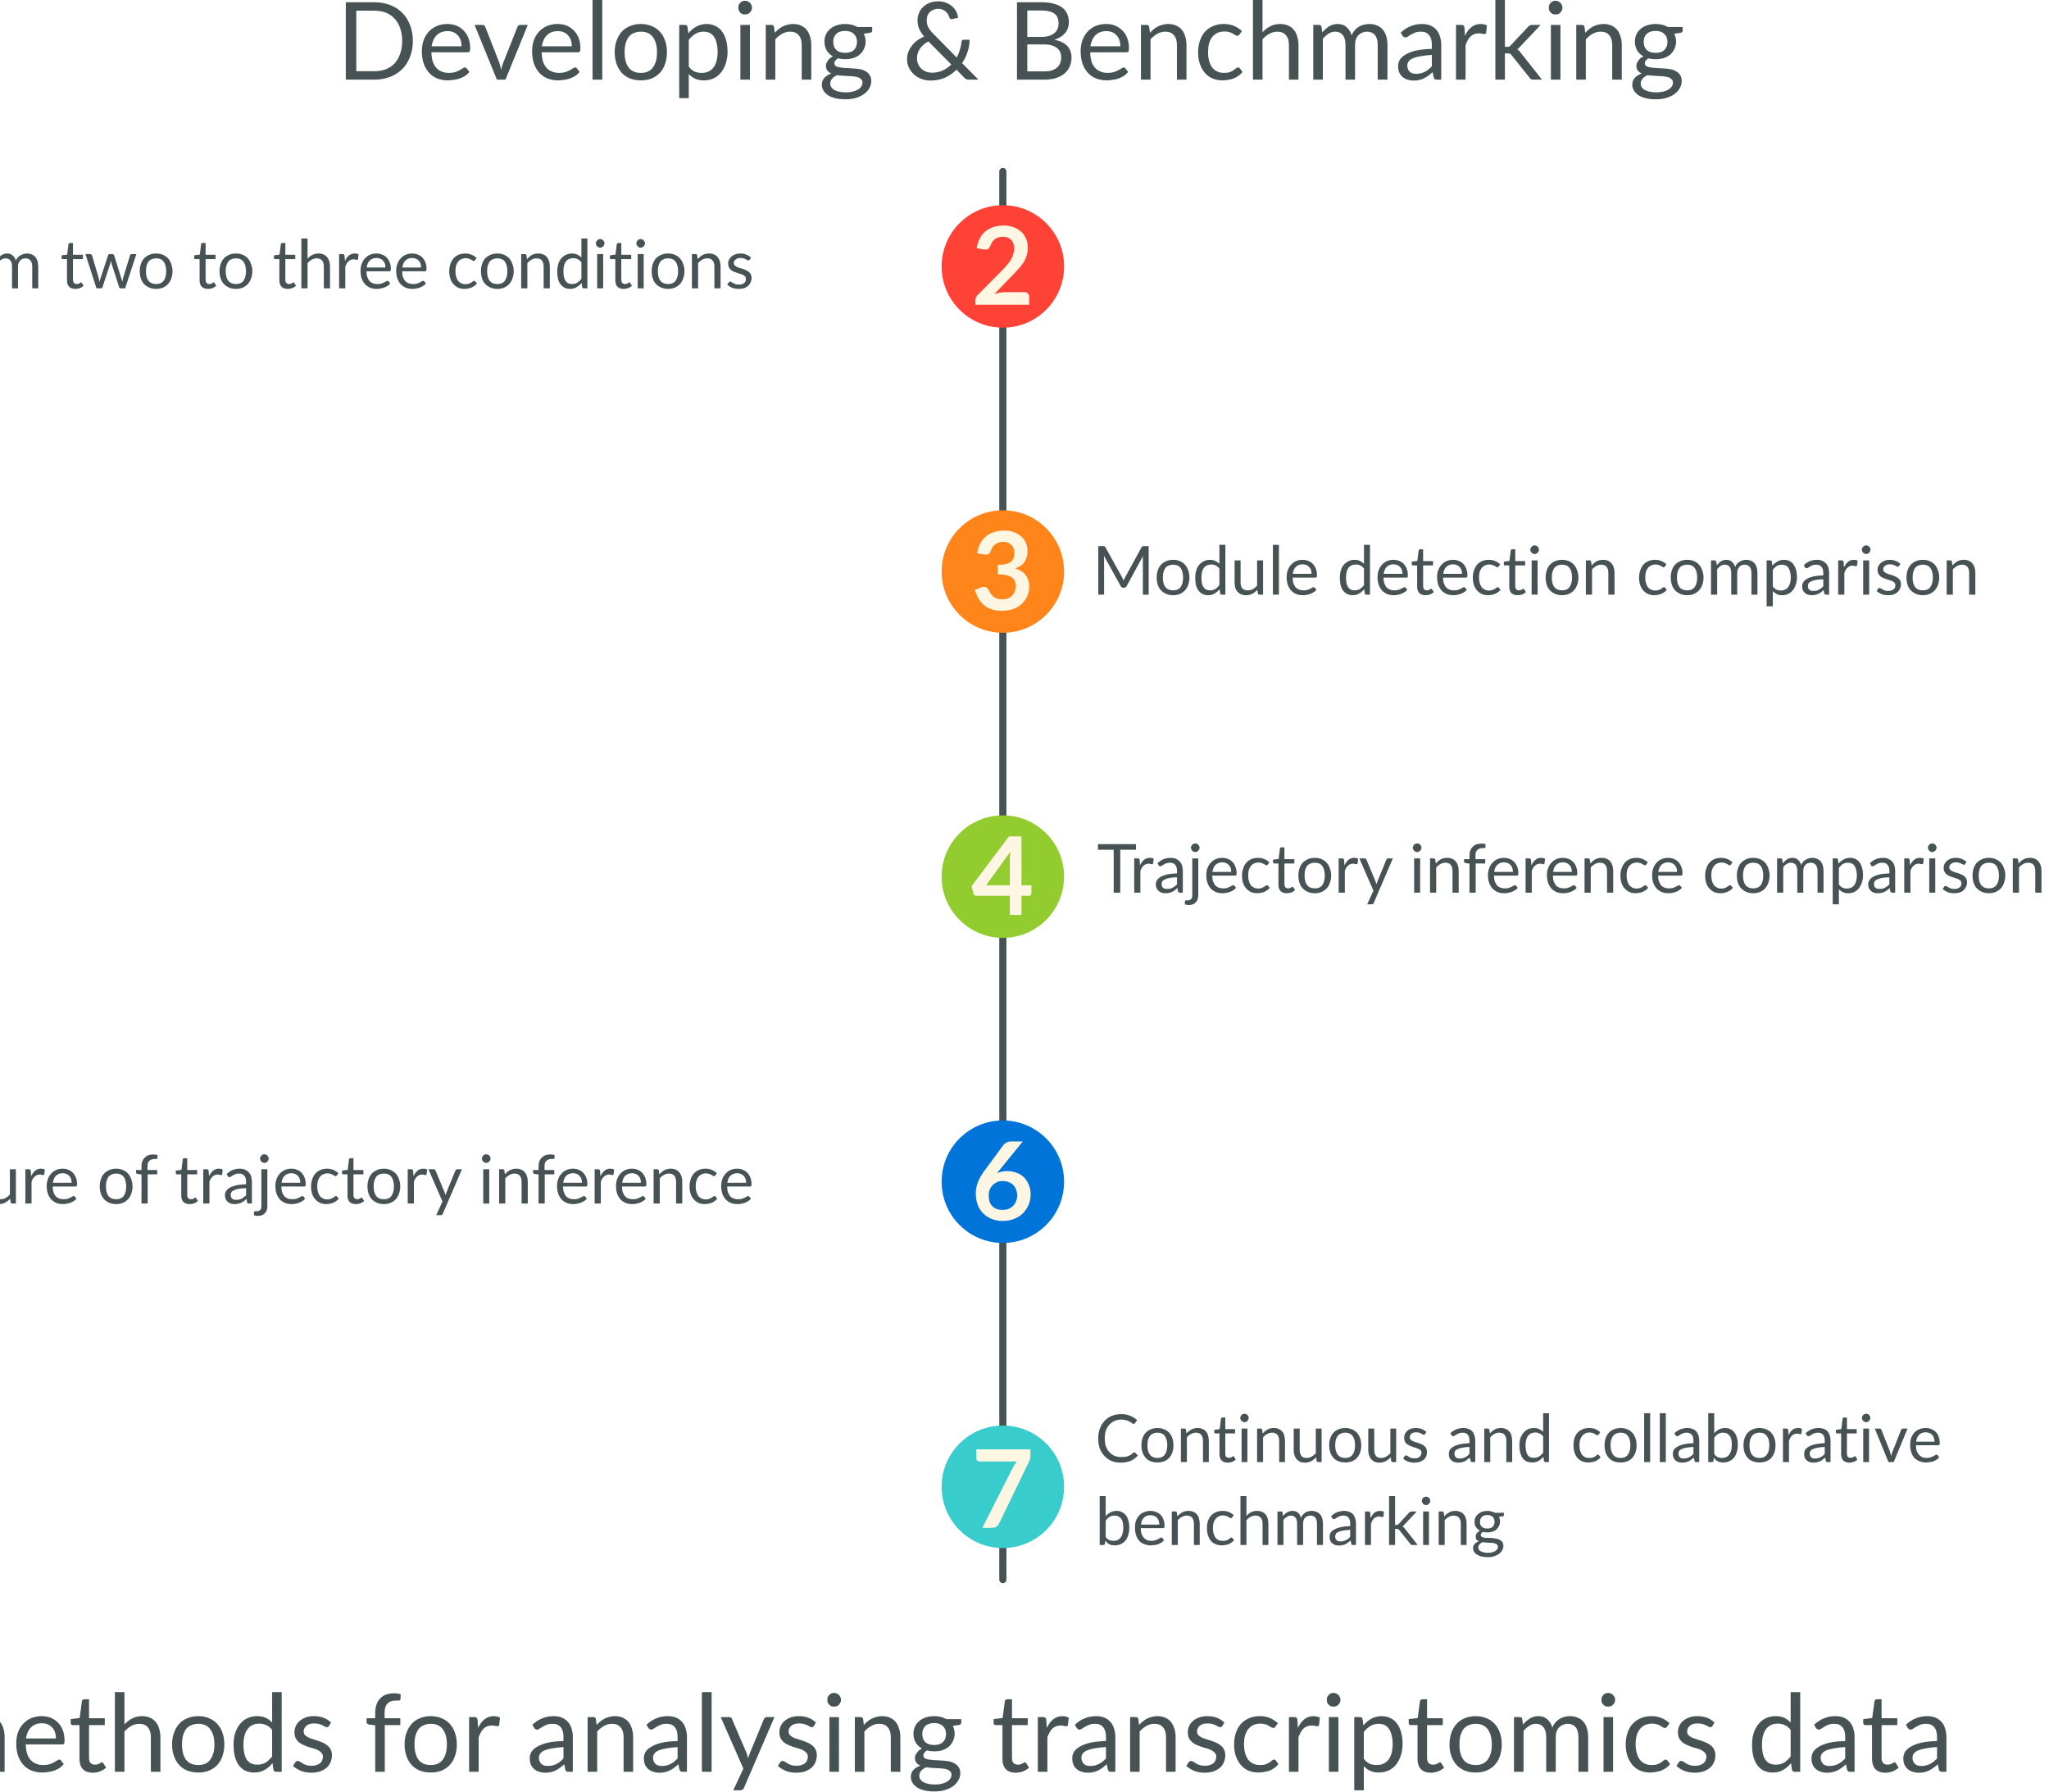
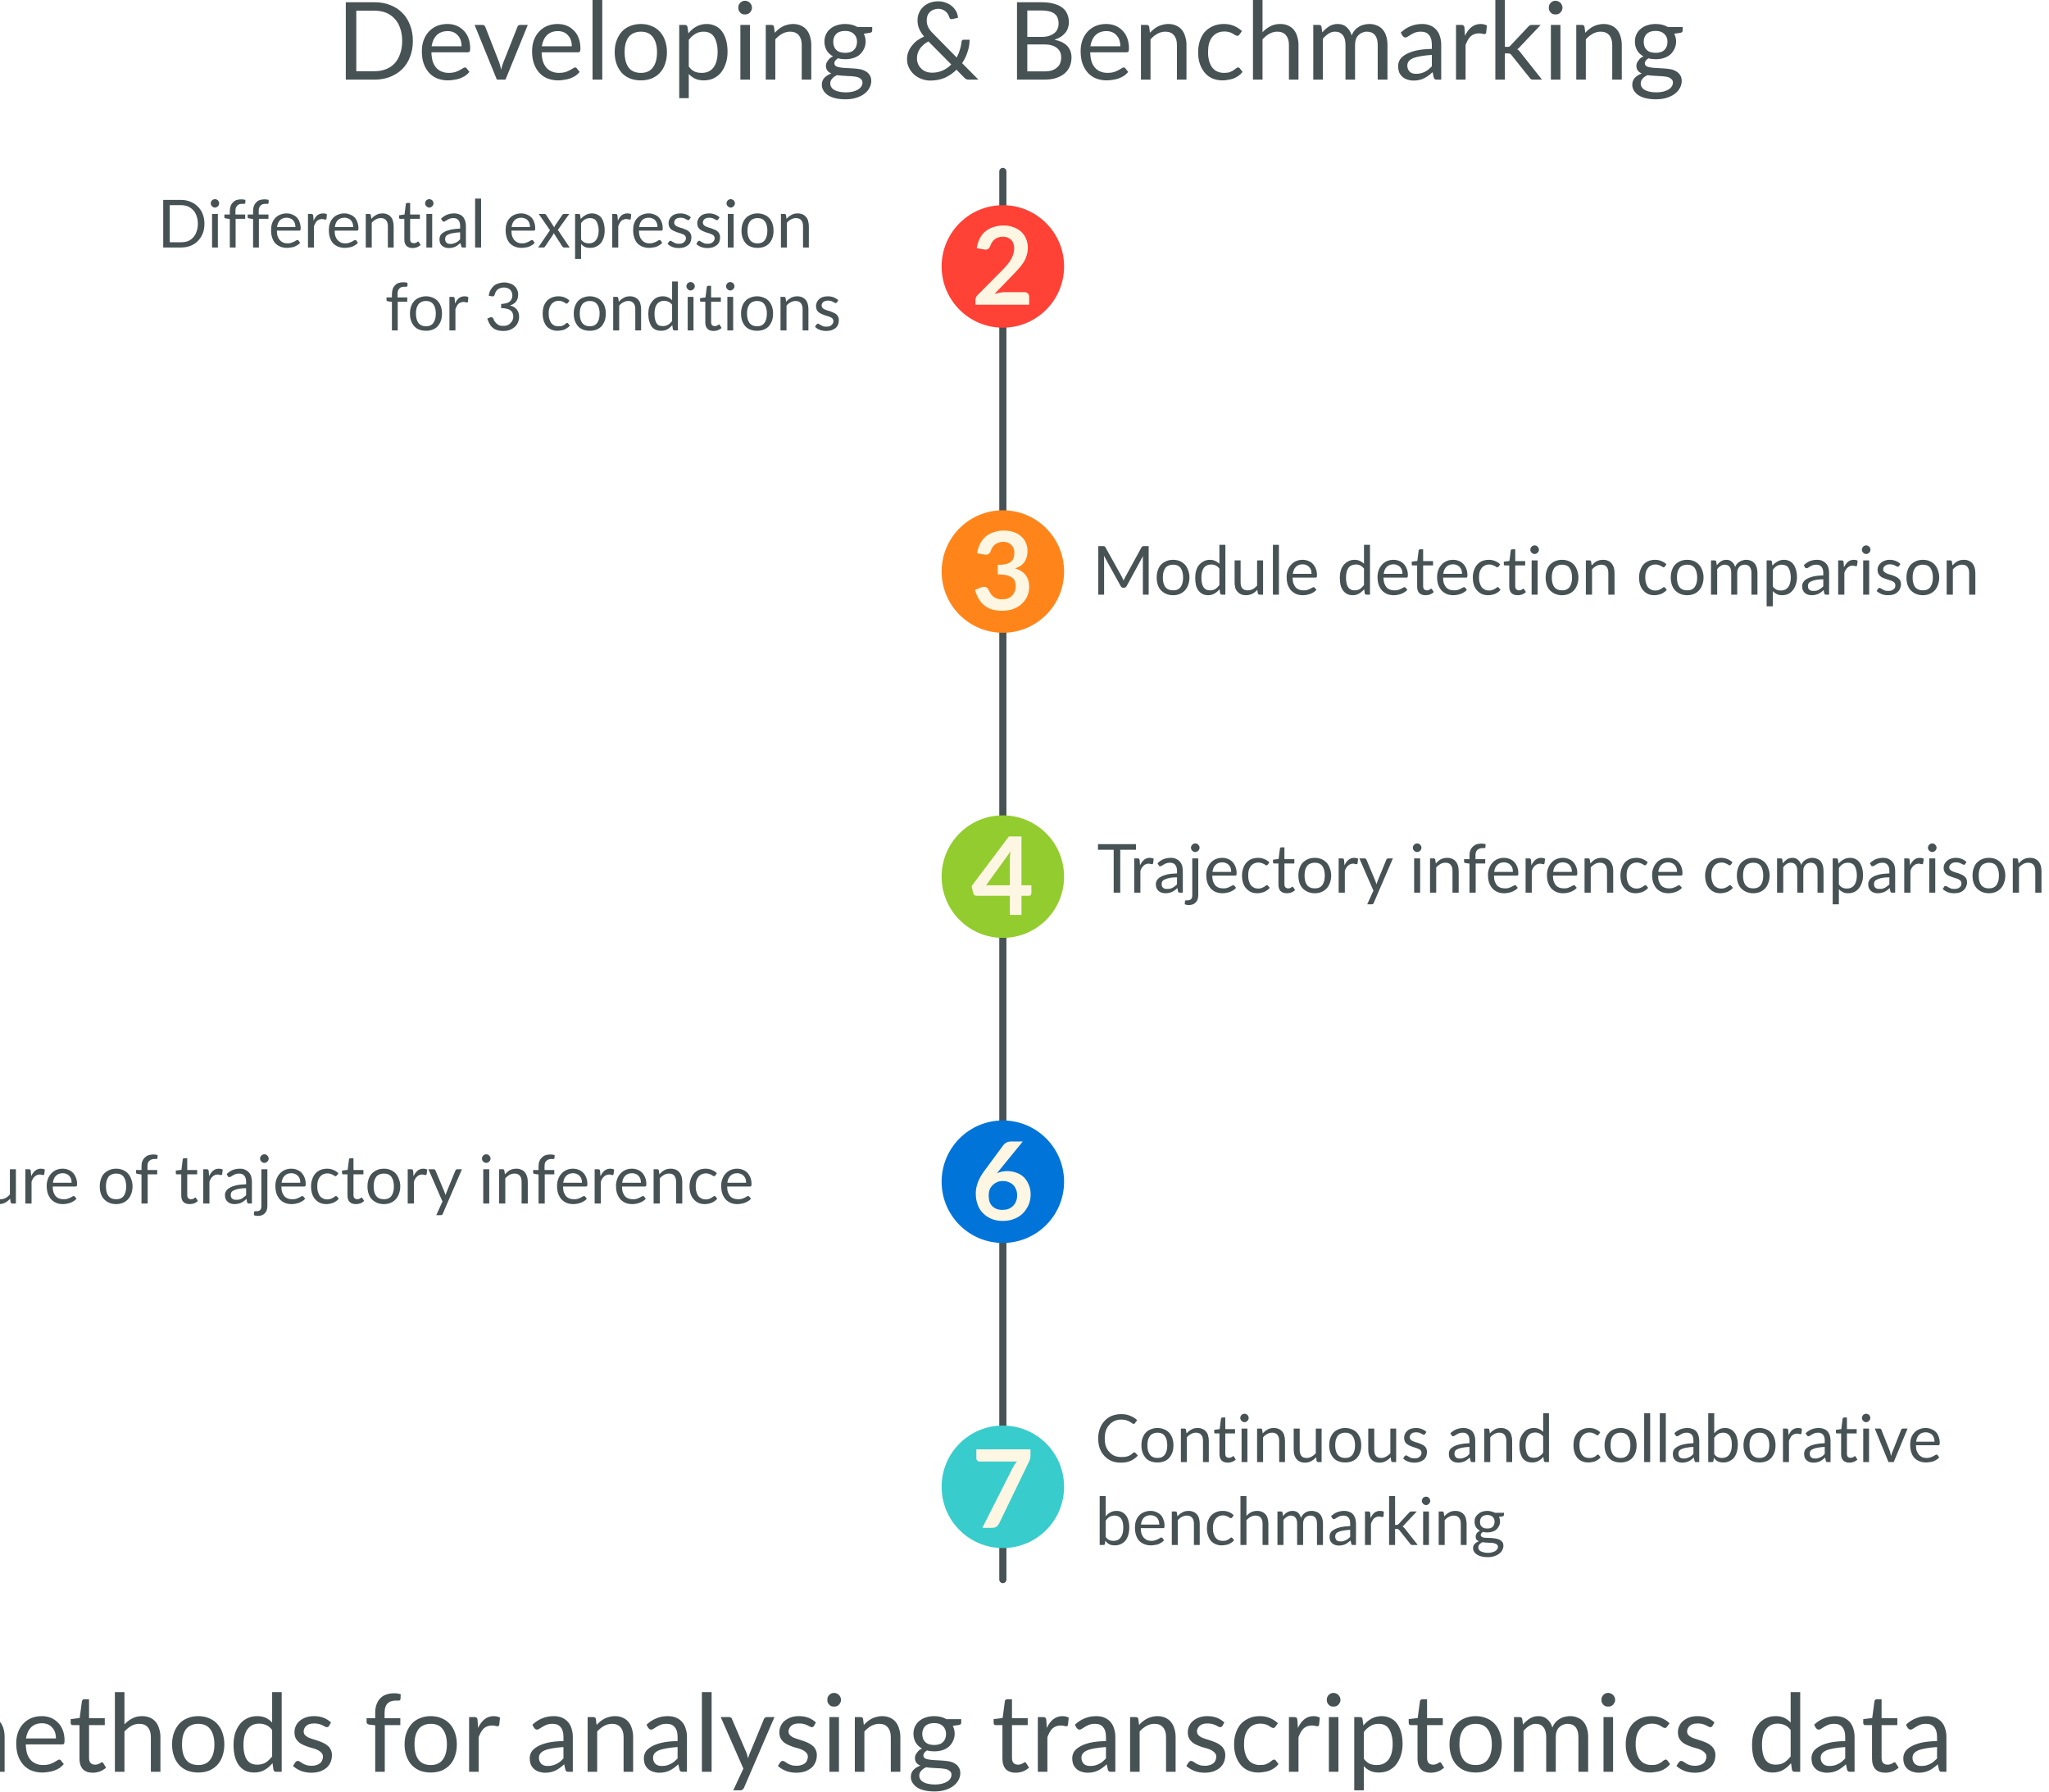
<svg xmlns="http://www.w3.org/2000/svg" xmlns:xlink="http://www.w3.org/1999/xlink" width="170.92mm" height="149.413mm" viewBox="0 0 170.92 149.413" version="1.1" id="svg1937">
  <defs id="defs1931">
    <linearGradient id="linearGradient2870" gradientTransform="matrix(5.6461716e-4,0,0,5.6461716e-4,-3.485703,144.2074)">
      <stop style="stop-color:#475255;stop-opacity:1;" offset="0" id="stop2868" />
    </linearGradient>
    <linearGradient id="linearGradient2494">
      <stop style="stop-color:#fdf6e3;stop-opacity:1;" offset="0" id="stop2492" />
    </linearGradient>
    <linearGradient xlink:href="#linearGradient2494" id="linearGradient2504" gradientUnits="userSpaceOnUse" gradientTransform="matrix(0.6142848,0,0,0.6142848,11.25607,15.68745)" x1="25.761" y1="41.716" x2="33.062" y2="41.716" />
    <linearGradient xlink:href="#linearGradient2494" id="linearGradient2667" gradientUnits="userSpaceOnUse" gradientTransform="matrix(0.6142848,0,0,0.6142848,32.504,15.68745)" x1="25.761" y1="41.716" x2="33.062" y2="41.716" />
    <linearGradient xlink:href="#linearGradient2494" id="linearGradient2728" gradientUnits="userSpaceOnUse" gradientTransform="matrix(0.6142848,0,0,0.6142848,75.54572,15.68744)" x1="25.761" y1="41.716" x2="33.062" y2="41.716" />
  </defs>
  <g id="layer1" transform="translate(-19.88084,-8.757436)">
    <path style="opacity:1;fill:#656565;fill-opacity:1;stroke:#475255;stroke-width:0.597;stroke-linecap:round;stroke-linejoin:round;stroke-miterlimit:4;stroke-dasharray:none;stroke-dashoffset:0;stroke-opacity:1;paint-order:normal" d="M 103.535,23.056 V 140.495" id="path2482" />
    <g id="g2749" transform="translate(74.20238,-10.44567)">
      <circle r="5.108" cy="41.424" cx="29.333" id="path2486" style="opacity:1;fill:#ff4136;fill-opacity:1;stroke:none;stroke-width:0.601;stroke-linecap:round;stroke-linejoin:round;stroke-miterlimit:4;stroke-dasharray:none;stroke-dashoffset:0;stroke-opacity:1;paint-order:normal" />
      <text id="text2490" y="44.618" x="26.701" style="font-style:normal;font-weight:normal;font-size:9.042px;line-height:1.25;font-family:sans-serif;letter-spacing:0px;word-spacing:0px;fill:#fdf6e3;fill-opacity:1;stroke:none;stroke-width:0.226;" xml:space="preserve">
        <tspan style="font-style:normal;font-variant:normal;font-weight:bold;font-stretch:normal;font-family:Lato;-inkscape-font-specification:Lato;fill:#fdf6e3;fill-opacity:1;stroke-width:0.226;" y="44.618" x="26.701" id="tspan2488">2</tspan>
      </text>
    </g>
    <g id="g2754" transform="translate(52.95445,14.99889)">
      <circle r="5.108" cy="41.424" cx="50.581" id="path2486-6" style="opacity:1;fill:#ff851b;fill-opacity:1;stroke:none;stroke-width:0.601;stroke-linecap:round;stroke-linejoin:round;stroke-miterlimit:4;stroke-dasharray:none;stroke-dashoffset:0;stroke-opacity:1;paint-order:normal" />
      <text id="text2490-7" y="44.618" x="47.949" style="font-style:normal;font-weight:normal;font-size:9.042px;line-height:1.25;font-family:sans-serif;letter-spacing:0px;word-spacing:0px;fill:#fdf6e3;fill-opacity:1;stroke:none;stroke-width:0.226;" xml:space="preserve">
        <tspan style="font-style:normal;font-variant:normal;font-weight:bold;font-stretch:normal;font-family:Lato;-inkscape-font-specification:Lato;fill:#fdf6e3;fill-opacity:1;stroke-width:0.226;" y="44.618" x="47.949" id="tspan2488-5">3</tspan>
      </text>
    </g>
    <g id="g2759" transform="translate(31.07681,40.44346)">
      <circle r="5.108" cy="41.424" cx="72.458" id="path2486-6-5" style="opacity:1;fill:#93cc2e;fill-opacity:1;stroke:none;stroke-width:0.601;stroke-linecap:round;stroke-linejoin:round;stroke-miterlimit:4;stroke-dasharray:none;stroke-dashoffset:0;stroke-opacity:1;paint-order:normal" />
      <text id="text2490-7-6" y="44.618" x="69.826" style="font-style:normal;font-weight:normal;font-size:9.042px;line-height:1.25;font-family:sans-serif;letter-spacing:0px;word-spacing:0px;fill:#fdf6e3;fill-opacity:1;stroke:none;stroke-width:0.226;" xml:space="preserve">
        <tspan style="font-style:normal;font-variant:normal;font-weight:bold;font-stretch:normal;font-family:Lato;-inkscape-font-specification:Lato;fill:#fdf6e3;fill-opacity:1;stroke-width:0.226;" y="44.618" x="69.826" id="tspan2488-5-2">4</tspan>
      </text>
    </g>
    <g id="g2764" transform="translate(9.912737,65.88802)">
      <circle r="5.108" cy="41.424" cx="93.622" id="path2486-6-5-1" style="opacity:1;fill:#0074d9;fill-opacity:1;stroke:none;stroke-width:0.601;stroke-linecap:round;stroke-linejoin:round;stroke-miterlimit:4;stroke-dasharray:none;stroke-dashoffset:0;stroke-opacity:1;paint-order:normal" />
      <text id="text2490-7-6-2" y="44.618" x="90.99" style="font-style:normal;font-weight:normal;font-size:9.042px;line-height:1.25;font-family:sans-serif;letter-spacing:0px;word-spacing:0px;fill:#fdf6e3;fill-opacity:1;stroke:none;stroke-width:0.226;" xml:space="preserve">
        <tspan style="font-style:normal;font-variant:normal;font-weight:bold;font-stretch:normal;font-family:Lato;-inkscape-font-specification:Lato;fill:#fdf6e3;fill-opacity:1;stroke-width:0.226;" y="44.618" x="90.99" id="tspan2488-5-2-7">6</tspan>
      </text>
    </g>
    <g id="g2769" transform="translate(-69.15326,91.33258)">
      <circle r="5.108" cy="41.424" cx="172.688" id="path2486-6-5-1-9" style="opacity:1;fill:#39cccc;fill-opacity:1;stroke:none;stroke-width:0.601;stroke-linecap:round;stroke-linejoin:round;stroke-miterlimit:4;stroke-dasharray:none;stroke-dashoffset:0;stroke-opacity:1;paint-order:normal" />
      <text id="text2490-7-6-2-3" y="44.846" x="170.056" style="font-style:normal;font-weight:normal;font-size:9.042px;line-height:1.25;font-family:sans-serif;letter-spacing:0px;word-spacing:0px;fill:#fdf6e3;fill-opacity:1;stroke:none;stroke-width:0.226;" xml:space="preserve">
        <tspan style="font-style:normal;font-variant:normal;font-weight:bold;font-stretch:normal;font-family:Lato;-inkscape-font-specification:Lato;fill:#fdf6e3;fill-opacity:1;stroke-width:0.226;" y="44.846" x="170.056" id="tspan2488-5-2-7-6">7</tspan>
      </text>
    </g>
    <text xml:space="preserve" style="font-style:normal;font-variant:normal;font-weight:normal;font-stretch:normal;font-size:9.021px;line-height:1.25;font-family:Lato;-inkscape-font-specification:Lato;letter-spacing:0px;word-spacing:0px;fill:#475255;fill-opacity:1;stroke:none;stroke-width:0.226;" x="109.947" y="15.401" id="text2895">
      <tspan id="tspan2893" x="109.947" y="15.401" style="font-style:normal;font-variant:normal;font-weight:normal;font-stretch:normal;font-family:Lato;-inkscape-font-specification:Lato;text-align:center;word-spacing:11.769px;text-anchor:middle;fill:#475255;stroke-width:0.226;fill-opacity:1;">Developing &amp; Benchmarking</tspan>
    </text>
-     <text xml:space="preserve" style="font-style:normal;font-variant:normal;font-weight:normal;font-stretch:normal;font-size:10.583px;line-height:1.25;font-family:Lato;-inkscape-font-specification:Lato;letter-spacing:0px;word-spacing:0px;fill:#475255;fill-opacity:1;stroke:none;stroke-width:0.265;" x="96.343" y="32.804" id="text2930">
-       <tspan id="tspan2928" x="96.343" y="32.804" style="font-style:normal;font-variant:normal;font-weight:normal;font-stretch:normal;font-size:5.644px;font-family:Lato;-inkscape-font-specification:Lato;text-align:end;text-anchor:end;fill:#475255;stroke-width:0.265;fill-opacity:1;">From two to three conditions</tspan>
-     </text>
    <text xml:space="preserve" style="font-style:normal;font-variant:normal;font-weight:normal;font-stretch:normal;font-size:10.583px;line-height:1.25;font-family:Lato;-inkscape-font-specification:Lato;letter-spacing:0px;word-spacing:0px;fill:#475255;fill-opacity:1;stroke:none;stroke-width:0.265;" x="110.979" y="58.35" id="text2930-6">
      <tspan id="tspan2928-2" x="110.979" y="58.35" style="font-style:normal;font-variant:normal;font-weight:normal;font-stretch:normal;font-size:5.644px;font-family:Lato;-inkscape-font-specification:Lato;fill:#475255;stroke-width:0.265;fill-opacity:1;">Module detection comparison</tspan>
    </text>
    <text xml:space="preserve" style="font-style:normal;font-variant:normal;font-weight:normal;font-stretch:normal;font-size:10.583px;line-height:1.25;font-family:Lato;-inkscape-font-specification:Lato;letter-spacing:0px;word-spacing:0px;fill:#475255;fill-opacity:1;stroke:none;stroke-width:0.265;" x="111.391" y="83.206" id="text2930-6-1">
      <tspan id="tspan2928-2-8" x="111.391" y="83.206" style="font-style:normal;font-variant:normal;font-weight:normal;font-stretch:normal;font-size:5.644px;font-family:Lato;-inkscape-font-specification:Lato;text-align:start;text-anchor:start;fill:#475255;stroke-width:0.265;fill-opacity:1;">Trajectory inference comparison</tspan>
    </text>
    <text xml:space="preserve" style="font-style:normal;font-variant:normal;font-weight:normal;font-stretch:normal;font-size:10.583px;line-height:1.25;font-family:Lato;-inkscape-font-specification:Lato;letter-spacing:0px;word-spacing:0px;fill:#475255;fill-opacity:1;stroke:none;stroke-width:0.265;" x="96.331" y="109.131" id="text2930-6-1-9">
      <tspan id="tspan2928-2-8-2" x="96.331" y="109.131" style="font-style:normal;font-variant:normal;font-weight:normal;font-stretch:normal;font-size:5.644px;font-family:Lato;-inkscape-font-specification:Lato;text-align:end;text-anchor:end;fill:#475255;stroke-width:0.265;fill-opacity:1;">Future of trajectory inference</tspan>
    </text>
    <text xml:space="preserve" style="font-style:normal;font-variant:normal;font-weight:normal;font-stretch:normal;font-size:4.609px;line-height:1.25;font-family:Lato;-inkscape-font-specification:Lato;letter-spacing:0px;word-spacing:0px;fill:#475255;fill-opacity:1;stroke:none;stroke-width:0.115;" x="111.221" y="130.698" id="text2930-6-1-2">
      <tspan id="tspan2928-2-8-3" x="111.221" y="130.698" style="font-style:normal;font-variant:normal;font-weight:normal;font-stretch:normal;font-size:5.53px;font-family:Lato;-inkscape-font-specification:Lato;text-align:start;text-anchor:start;fill:#475255;stroke-width:0.115;fill-opacity:1;">Continuous and collaborative </tspan>
      <tspan x="111.221" y="137.611" style="font-style:normal;font-variant:normal;font-weight:normal;font-stretch:normal;font-size:5.53px;font-family:Lato;-inkscape-font-specification:Lato;text-align:start;text-anchor:start;fill:#475255;stroke-width:0.115;fill-opacity:1;" id="tspan3046">benchmarking</tspan>
    </text>
    <text xml:space="preserve" style="font-style:normal;font-weight:normal;font-size:10.583px;line-height:1.25;font-family:sans-serif;letter-spacing:0px;word-spacing:0px;fill:#000000;fill-opacity:1;stroke:none;stroke-width:0.265" x="-9.889" y="155.08" id="text2895-5">
      <tspan id="tspan2893-9" x="-9.889" y="164.444" style="fill:url(#linearGradient2870);stroke-width:0.265" />
    </text>
    <text xml:space="preserve" style="font-style:normal;font-variant:normal;font-weight:normal;font-stretch:normal;font-size:9.021px;line-height:1.25;font-family:Lato;-inkscape-font-specification:Lato;letter-spacing:0px;word-spacing:0px;fill:#475255;fill-opacity:1;stroke:none;stroke-width:0.226;" x="103.909" y="156.524" id="text2895-2">
      <tspan id="tspan2893-8" x="103.909" y="156.524" style="font-style:normal;font-variant:normal;font-weight:normal;font-stretch:normal;font-family:Lato;-inkscape-font-specification:Lato;text-align:center;text-anchor:middle;fill:#475255;stroke-width:0.226;fill-opacity:1;">methods for analysing transcriptomics data</tspan>
    </text>
+     <text xml:space="preserve" style="font-style:normal;font-variant:normal;font-weight:normal;font-stretch:normal;font-size:4.609px;line-height:1.25;font-family:Lato;-inkscape-font-specification:Lato;letter-spacing:0px;word-spacing:0px;fill:#475255;fill-opacity:1;stroke:none;stroke-width:0.115" x="95.977" y="29.4" id="text2930-6-1-2-3">
+       <tspan x="95.977" y="29.4" style="font-style:normal;font-variant:normal;font-weight:normal;font-stretch:normal;font-size:5.53px;font-family:Lato;-inkscape-font-specification:Lato;text-align:end;text-anchor:end;fill:#475255;fill-opacity:1;stroke-width:0.115" id="tspan3046-7">Differential expression</tspan>
+       <tspan x="95.977" y="36.313" style="font-style:normal;font-variant:normal;font-weight:normal;font-stretch:normal;font-size:5.53px;font-family:Lato;-inkscape-font-specification:Lato;text-align:end;text-anchor:end;fill:#475255;fill-opacity:1;stroke-width:0.115" id="tspan1063">for 3 conditions</tspan>
+     </text>
  </g>
</svg>
